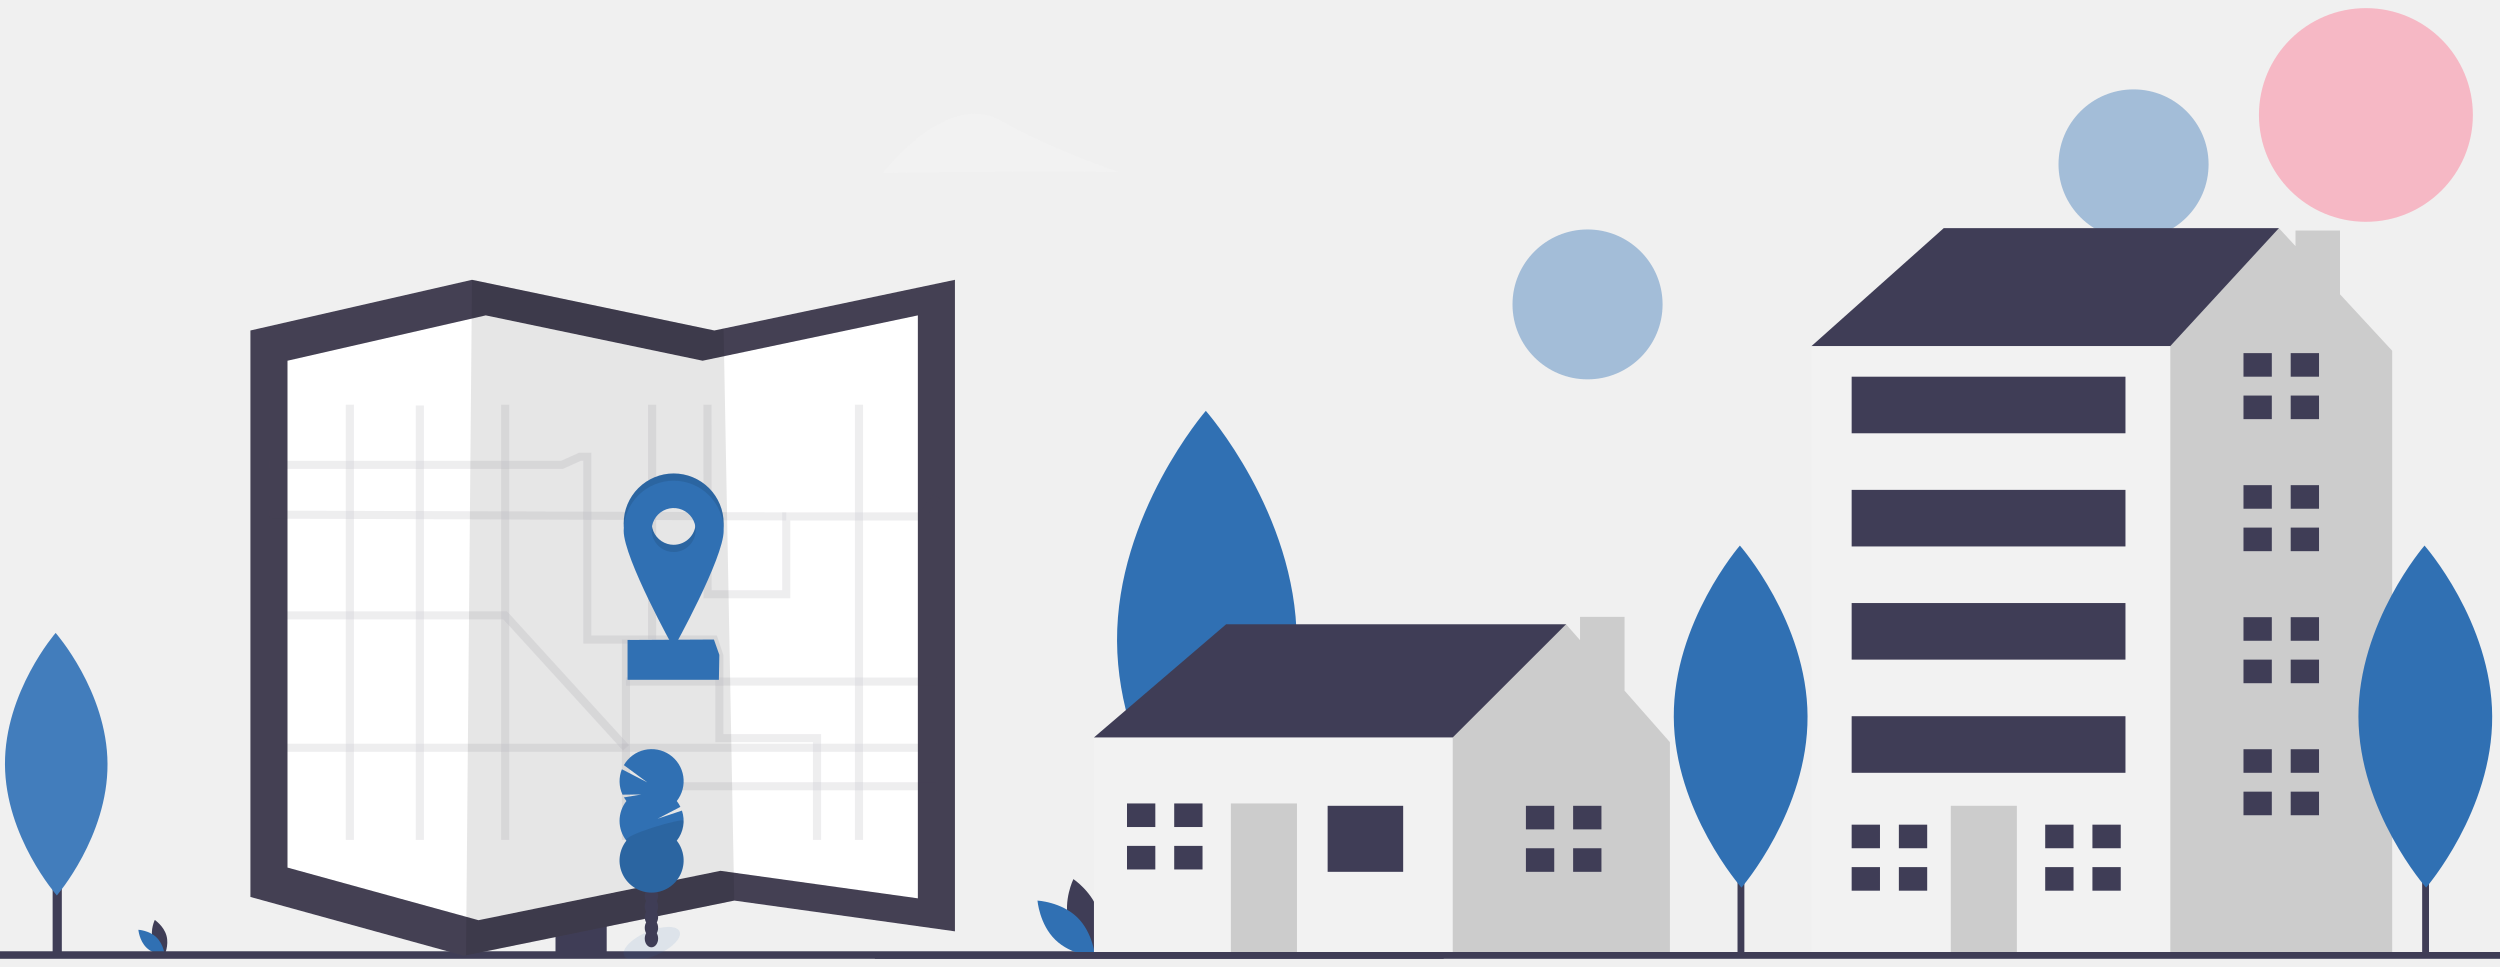
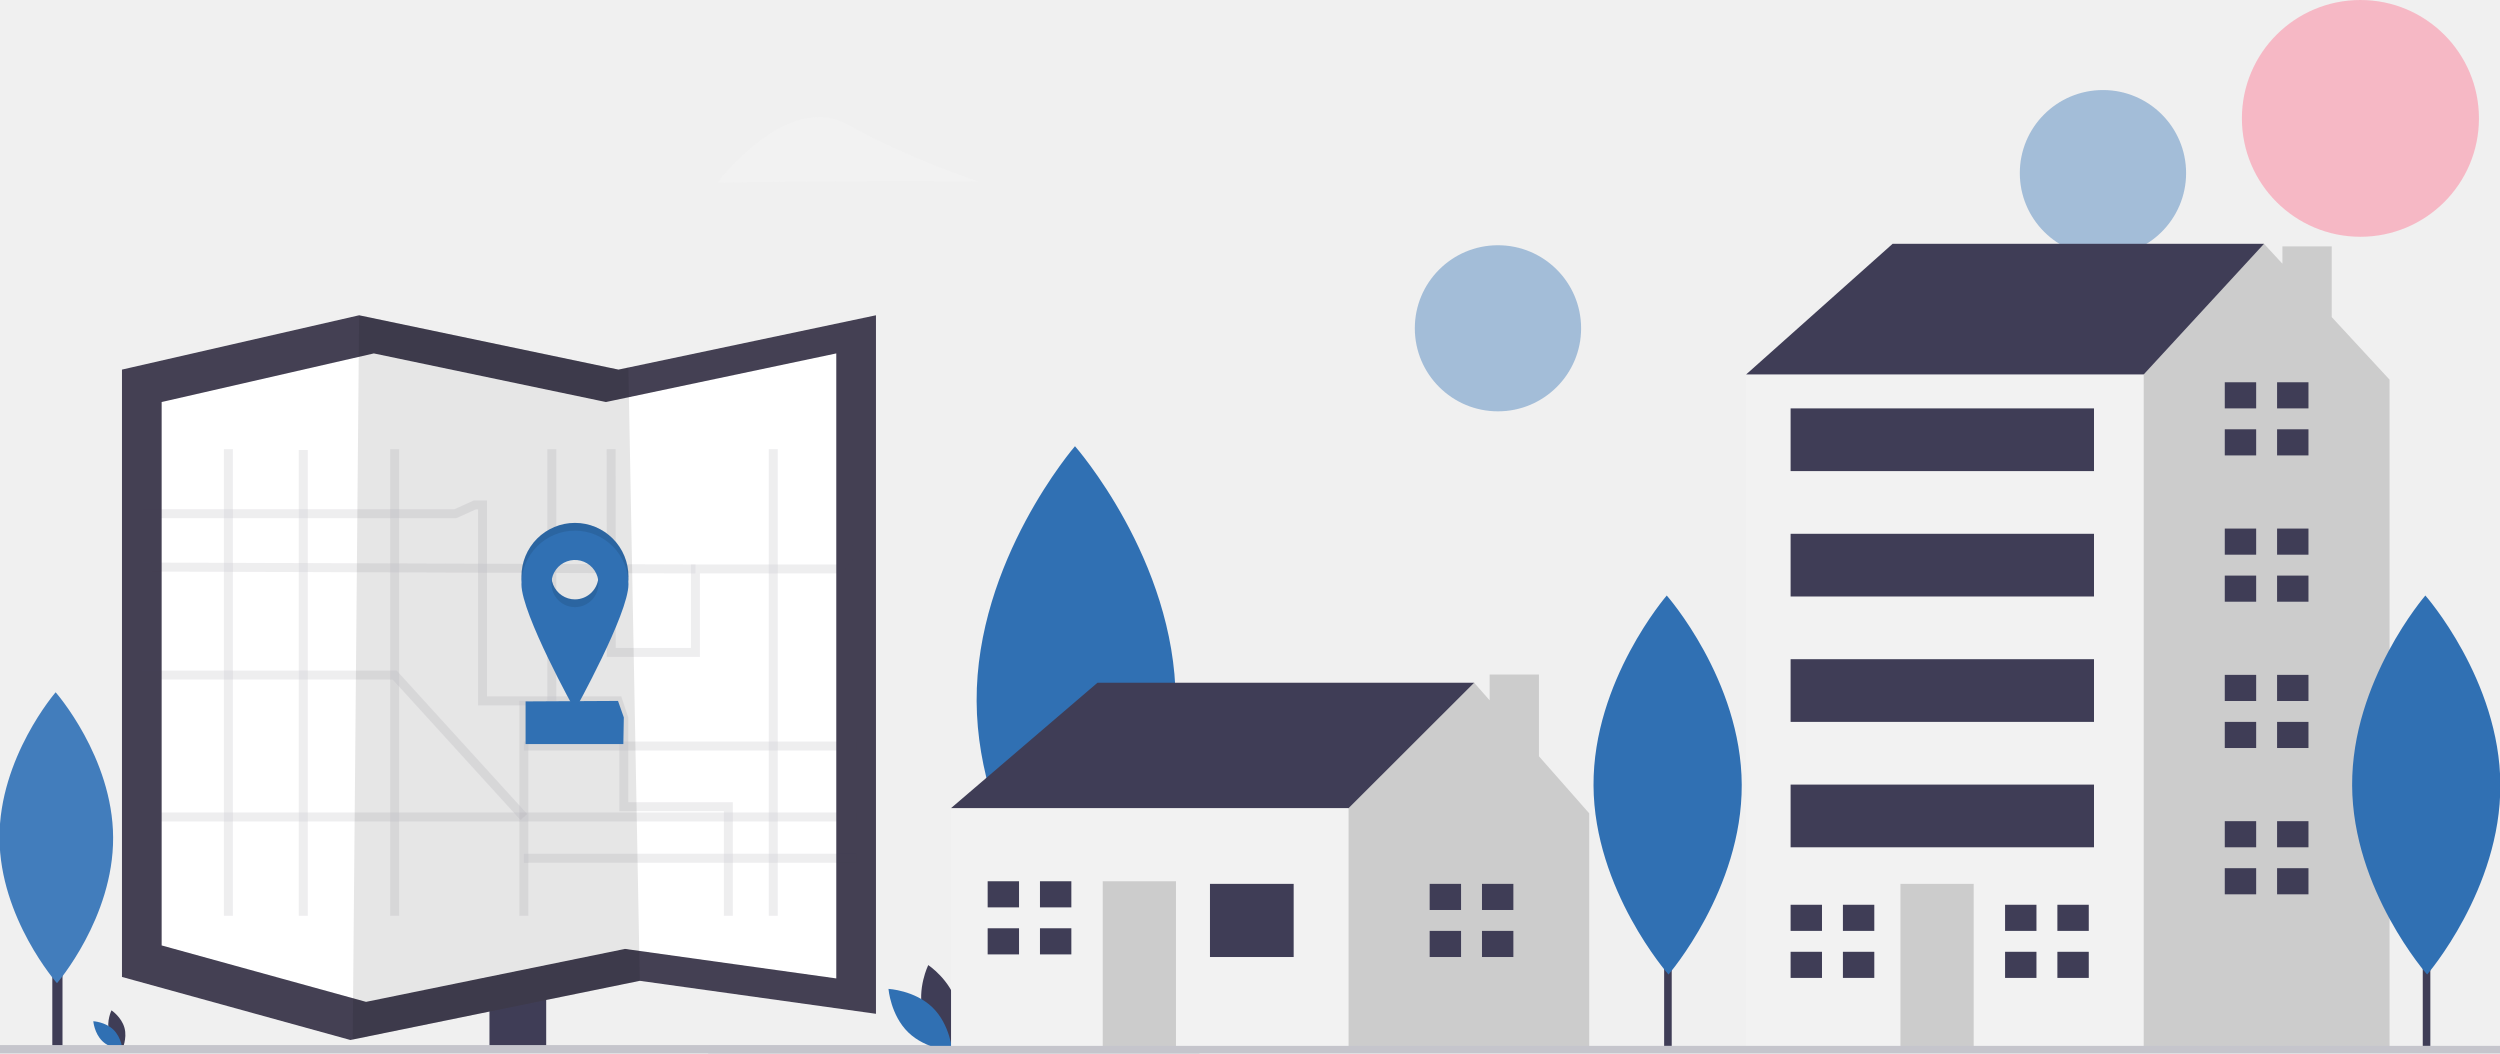
- <svg xmlns="http://www.w3.org/2000/svg" width="923" height="357" viewBox="0 0 923 357" fill="none">
+ <svg xmlns="http://www.w3.org/2000/svg" width="833" height="351" viewBox="0 0 833 351" fill="none">
  <g clip-path="url(#clip0)">
-     <path d="M56.36 346.879C57.339 350.493 60.692 352.731 60.692 352.731C60.692 352.731 62.458 349.11 61.479 345.496C60.5 341.882 57.147 339.644 57.147 339.644C57.147 339.644 55.382 343.265 56.36 346.879Z" fill="#3F3D56" />
-     <path d="M57.799 346.103C60.485 348.714 60.813 352.728 60.813 352.728C60.813 352.728 56.786 352.508 54.1 349.897C51.414 347.286 51.086 343.272 51.086 343.272C51.086 343.272 55.113 343.491 57.799 346.103Z" fill="#3070B3" />
-     <path d="M656.634 351.206H-0.366V354.021H656.634V351.206Z" fill="#3F3D56" />
-     <path d="M22.824 250.445H19.43V352.049H22.824V250.445Z" fill="#3F3D56" />
-     <path d="M39.693 282.046C39.816 308.815 20.986 330.602 20.986 330.602C20.986 330.602 1.956 308.989 1.833 282.221C1.709 255.453 20.539 233.666 20.539 233.666C20.539 233.666 39.569 255.278 39.693 282.046Z" fill="#427DBC" />
-     <path d="M478.737 236.314C478.953 283.142 445.965 321.257 445.965 321.257C445.965 321.257 412.627 283.447 412.411 236.619C412.195 189.791 445.183 151.676 445.183 151.676C445.183 151.676 478.521 189.485 478.737 236.314Z" fill="#3070B3" />
-     <path d="M170.831 269.751H205.091V261.492H223.992V269.751H259.433V306.327H223.992V352.341H205.091V306.327H170.831L153.111 286.269L170.831 269.751Z" fill="#3F3D56" />
+     <path d="M36.36 343.879C37.339 347.493 40.692 349.731 40.692 349.731C40.692 349.731 42.458 346.11 41.479 342.496C40.5 338.882 37.147 336.644 37.147 336.644C37.147 336.644 35.382 340.265 36.36 343.879Z" fill="#3F3D56" />
+     <path d="M37.799 343.103C40.485 345.714 40.813 349.728 40.813 349.728C40.813 349.728 36.786 349.508 34.1 346.897C31.414 344.286 31.086 340.272 31.086 340.272C31.086 340.272 35.113 340.491 37.799 343.103Z" fill="#3070B3" />
+     <path d="M20.824 247.445H17.43V349.049H20.824V247.445Z" fill="#3F3D56" />
+     <path d="M37.693 279.046C37.816 305.815 18.986 327.602 18.986 327.602C18.986 327.602 -0.044 305.989 -0.167 279.221C-0.291 252.453 18.539 230.666 18.539 230.666C18.539 230.666 37.569 252.278 37.693 279.046Z" fill="#427DBC" />
+     <path d="M391.737 233.314C391.953 280.142 358.965 318.257 358.965 318.257C358.965 318.257 325.627 280.447 325.411 233.619C325.195 186.791 358.183 148.676 358.183 148.676C358.183 148.676 391.521 186.485 391.737 233.314Z" fill="#3070B3" />
+     <path d="M128.831 266.751H163.091V258.492H181.992V266.751H217.433V303.327H181.992V349.341H163.091V303.327H128.831L111.111 283.269L128.831 266.751Z" fill="#3F3D56" />
    <g clip-path="url(#clip1)">
-       <path d="M352.562 103.304V343.852L271.09 332.493L172.053 352.709L171.255 352.872L92.454 331.156V122.013L174.26 103.304L263.745 122.013L267.147 121.295L352.562 103.304Z" fill="#444053" />
-       <path d="M338.872 116.44V331.667L265.978 321.504L177.365 339.592L176.65 339.736L106.144 320.308V133.178L179.342 116.44L259.404 133.178L262.449 132.537L338.872 116.44Z" fill="white" />
-       <path opacity="0.1" d="M271.09 332.493L172.053 352.709L174.26 103.304L263.745 122.013L267.147 121.295L271.09 332.493Z" fill="black" />
+       <path d="M291.87 105.049V337.8L213.18 326.809L117.522 346.37L116.752 346.528L40.641 325.516V123.152L119.654 105.049L206.084 123.152L209.371 122.457L291.87 105.049Z" fill="#444053" />
+       <path d="M278.647 117.76V326.01L208.242 316.177L122.653 333.678L121.963 333.817L53.864 315.019V133.955L124.563 117.76L201.892 133.955L204.833 133.335L278.647 117.76Z" fill="white" />
+       <path opacity="0.1" d="M213.179 326.809L117.522 346.37L119.654 105.049L206.084 123.152L209.371 122.457L213.179 326.809Z" fill="black" />
      <g opacity="0.3">
-         <path opacity="0.3" d="M261.2 149.409L261.24 219.402H290.29V190.669H340.041L345.884 183.172" stroke="#444053" stroke-width="3" stroke-miterlimit="10" />
-         <path opacity="0.3" d="M99.466 171.626H207.483L214.161 168.619H216.832V236.106H263.578L265.581 242.12V272.523H301.642V310.108" stroke="#444053" stroke-width="3" stroke-miterlimit="10" />
-         <path opacity="0.3" d="M231.099 310.108V236.106" stroke="#444053" stroke-width="3" stroke-miterlimit="10" />
-         <path opacity="0.3" d="M345.884 290.283H231.099" stroke="#444053" stroke-width="3" stroke-miterlimit="10" />
-         <path opacity="0.3" d="M317.135 149.409V310.108" stroke="#444053" stroke-width="3" stroke-miterlimit="10" />
-         <path opacity="0.3" d="M99.132 276.077H345.884" stroke="#444053" stroke-width="3" stroke-miterlimit="10" />
-         <path opacity="0.3" d="M129.163 310.108V149.409" stroke="#444053" stroke-width="3" stroke-miterlimit="10" />
-         <path opacity="0.3" d="M186.521 149.409V310.108" stroke="#444053" stroke-width="3" stroke-miterlimit="10" />
-         <path opacity="0.3" d="M99.466 190.001L290.29 190.669" stroke="#444053" stroke-width="3" stroke-miterlimit="10" />
-         <path opacity="0.3" d="M155.004 149.699V310.108" stroke="#444053" stroke-width="3" stroke-miterlimit="10" />
-         <path opacity="0.3" d="M99.132 227.193H186.52L231.099 276.077" stroke="#444053" stroke-width="3" stroke-miterlimit="10" />
-         <path opacity="0.3" d="M240.756 149.409V236.106" stroke="#444053" stroke-width="3" stroke-miterlimit="10" />
-         <path opacity="0.3" d="M231.099 251.635H345.884" stroke="#444053" stroke-width="3" stroke-miterlimit="10" />
+         <path opacity="0.3" d="M203.627 149.659L203.666 217.384H231.723V189.583H279.776L285.42 182.329" stroke="#444053" stroke-width="3" stroke-miterlimit="10" />
+         <path opacity="0.3" d="M47.414 171.157H151.743L158.193 168.247H160.773V233.547H205.923L207.858 239.366V268.783H242.688V305.15" stroke="#444053" stroke-width="3" stroke-miterlimit="10" />
+         <path opacity="0.3" d="M174.554 305.15V233.547" stroke="#444053" stroke-width="3" stroke-miterlimit="10" />
+         <path opacity="0.3" d="M285.42 285.967H174.554" stroke="#444053" stroke-width="3" stroke-miterlimit="10" />
+         <path opacity="0.3" d="M257.652 149.659V305.15" stroke="#444053" stroke-width="3" stroke-miterlimit="10" />
+         <path opacity="0.3" d="M47.091 272.222H285.42" stroke="#444053" stroke-width="3" stroke-miterlimit="10" />
+         <path opacity="0.3" d="M76.097 305.15V149.659" stroke="#444053" stroke-width="3" stroke-miterlimit="10" />
+         <path opacity="0.3" d="M131.496 149.659V305.15" stroke="#444053" stroke-width="3" stroke-miterlimit="10" />
+         <path opacity="0.3" d="M47.414 188.936L231.723 189.583" stroke="#444053" stroke-width="3" stroke-miterlimit="10" />
+         <path opacity="0.3" d="M101.055 149.941V305.15" stroke="#444053" stroke-width="3" stroke-miterlimit="10" />
+         <path opacity="0.3" d="M47.091 224.922H131.496L174.554 272.222" stroke="#444053" stroke-width="3" stroke-miterlimit="10" />
+         <path opacity="0.3" d="M183.88 149.659V233.547" stroke="#444053" stroke-width="3" stroke-miterlimit="10" />
+         <path opacity="0.3" d="M174.554 248.572H285.42" stroke="#444053" stroke-width="3" stroke-miterlimit="10" />
      </g>
-       <path d="M265.414 250.973H231.69V236.273L263.578 236.106L265.581 241.786L265.414 250.973Z" fill="#3070B3" />
-       <path d="M248.719 174.8C243.824 174.8 239.129 176.746 235.668 180.209C232.206 183.673 230.261 188.37 230.261 193.269C230.261 203.469 248.719 236.607 248.719 236.607C248.719 236.607 267.177 203.482 267.177 193.269C267.177 188.37 265.233 183.673 261.771 180.209C258.309 176.746 253.615 174.8 248.719 174.8ZM248.719 201.147C247.113 201.147 245.543 200.67 244.208 199.777C242.872 198.884 241.832 197.615 241.217 196.131C240.602 194.646 240.442 193.012 240.755 191.436C241.068 189.86 241.842 188.412 242.977 187.276C244.113 186.14 245.56 185.366 247.135 185.052C248.71 184.739 250.343 184.9 251.827 185.515C253.311 186.13 254.579 187.171 255.471 188.507C256.363 189.844 256.84 191.414 256.84 193.021C256.839 195.176 255.983 197.242 254.46 198.765C252.937 200.288 250.872 201.143 248.719 201.143V201.147Z" fill="#3070B3" />
-       <path opacity="0.1" d="M248.719 174.8C243.824 174.8 239.129 176.746 235.668 180.209C232.206 183.673 230.261 188.37 230.261 193.269C230.261 203.469 248.719 236.607 248.719 236.607C248.719 236.607 267.177 203.482 267.177 193.269C267.177 188.37 265.233 183.673 261.771 180.209C258.309 176.746 253.615 174.8 248.719 174.8ZM248.719 201.147C247.113 201.147 245.543 200.67 244.208 199.777C242.872 198.884 241.832 197.615 241.217 196.131C240.602 194.646 240.442 193.012 240.755 191.436C241.068 189.86 241.842 188.412 242.977 187.276C244.113 186.14 245.56 185.366 247.135 185.052C248.71 184.739 250.343 184.9 251.827 185.515C253.311 186.13 254.579 187.171 255.471 188.507C256.363 189.844 256.84 191.414 256.84 193.021C256.839 195.176 255.983 197.242 254.46 198.765C252.937 200.288 250.872 201.143 248.719 201.143V201.147Z" fill="black" />
-       <path d="M248.719 177.473C243.824 177.473 239.129 179.418 235.668 182.882C232.206 186.346 230.261 191.043 230.261 195.941C230.261 206.141 248.719 239.28 248.719 239.28C248.719 239.28 267.177 206.155 267.177 195.941C267.177 191.043 265.233 186.346 261.771 182.882C258.309 179.418 253.615 177.473 248.719 177.473ZM248.719 203.819C247.113 203.819 245.543 203.343 244.208 202.45C242.872 201.557 241.832 200.288 241.217 198.804C240.602 197.319 240.442 195.685 240.755 194.109C241.068 192.533 241.842 191.085 242.977 189.949C244.113 188.812 245.56 188.039 247.135 187.725C248.71 187.412 250.343 187.573 251.827 188.188C253.311 188.802 254.579 189.844 255.471 191.18C256.363 192.516 256.84 194.087 256.84 195.694C256.839 197.849 255.983 199.914 254.46 201.437C252.937 202.96 250.872 203.816 248.719 203.816V203.819Z" fill="#3070B3" />
-       <path opacity="0.1" d="M242.463 352.563C248.128 350.122 251.906 346.25 250.901 343.915C249.896 341.579 244.488 341.665 238.823 344.107C233.158 346.548 229.38 350.42 230.385 352.755C231.39 355.091 236.798 355.005 242.463 352.563Z" fill="#3070B3" />
-       <path d="M240.512 349.749C241.877 349.749 242.983 348.301 242.983 346.515C242.983 344.728 241.877 343.281 240.512 343.281C239.147 343.281 238.041 344.728 238.041 346.515C238.041 348.301 239.147 349.749 240.512 349.749Z" fill="#3F3D56" />
-       <path d="M240.512 345.793C241.877 345.793 242.983 344.345 242.983 342.559C242.983 340.773 241.877 339.325 240.512 339.325C239.147 339.325 238.041 340.773 238.041 342.559C238.041 344.345 239.147 345.793 240.512 345.793Z" fill="#3F3D56" />
-       <path d="M240.512 341.841C241.877 341.841 242.983 340.393 242.983 338.607C242.983 336.82 241.877 335.373 240.512 335.373C239.147 335.373 238.041 336.82 238.041 338.607C238.041 340.393 239.147 341.841 240.512 341.841Z" fill="#3F3D56" />
-       <path d="M240.512 337.888C241.877 337.888 242.983 336.44 242.983 334.654C242.983 332.868 241.877 331.42 240.512 331.42C239.147 331.42 238.041 332.868 238.041 334.654C238.041 336.44 239.147 337.888 240.512 337.888Z" fill="#3F3D56" />
-       <path d="M240.512 333.933C241.877 333.933 242.983 332.485 242.983 330.699C242.983 328.912 241.877 327.464 240.512 327.464C239.147 327.464 238.041 328.912 238.041 330.699C238.041 332.485 239.147 333.933 240.512 333.933Z" fill="#3F3D56" />
-       <path d="M240.512 329.98C241.877 329.98 242.983 328.532 242.983 326.746C242.983 324.96 241.877 323.512 240.512 323.512C239.147 323.512 238.041 324.96 238.041 326.746C238.041 328.532 239.147 329.98 240.512 329.98Z" fill="#3F3D56" />
-       <path d="M240.512 326.028C241.877 326.028 242.983 324.58 242.983 322.794C242.983 321.008 241.877 319.56 240.512 319.56C239.147 319.56 238.041 321.008 238.041 322.794C238.041 324.58 239.147 326.028 240.512 326.028Z" fill="#3F3D56" />
-       <path d="M231.266 295.736C230.929 295.311 230.622 294.865 230.345 294.399L236.836 293.33L229.824 293.384C229.151 291.918 228.785 290.33 228.746 288.718C228.706 287.106 228.996 285.502 229.597 284.005L239.013 288.877L230.331 282.489C231.144 281.081 232.239 279.856 233.546 278.891C234.852 277.925 236.344 277.239 237.928 276.875C239.511 276.512 241.153 276.478 242.75 276.778C244.347 277.077 245.865 277.702 247.21 278.614C248.555 279.526 249.698 280.705 250.567 282.078C251.437 283.452 252.014 284.989 252.263 286.596C252.513 288.202 252.429 289.843 252.017 291.415C251.604 292.988 250.873 294.458 249.868 295.736C250.389 296.405 250.837 297.129 251.203 297.894L242.786 302.274L251.768 299.267C252.398 301.132 252.554 303.125 252.222 305.066C251.889 307.007 251.077 308.834 249.861 310.382C251.234 312.128 252.088 314.225 252.326 316.434C252.563 318.643 252.175 320.874 251.205 322.872C250.235 324.871 248.723 326.556 246.841 327.734C244.959 328.913 242.784 329.538 240.564 329.538C238.343 329.538 236.168 328.913 234.286 327.734C232.404 326.556 230.892 324.871 229.922 322.872C228.952 320.874 228.564 318.643 228.802 316.434C229.039 314.225 229.893 312.128 231.266 310.382C229.627 308.296 228.735 305.718 228.735 303.064C228.735 300.41 229.627 297.832 231.266 295.746V295.736Z" fill="#3070B3" />
-       <path opacity="0.1" d="M252.392 303.042C252.397 305.698 251.505 308.277 249.861 310.362C251.234 312.108 252.088 314.205 252.326 316.414C252.563 318.623 252.175 320.854 251.205 322.852C250.235 324.851 248.723 326.536 246.841 327.714C244.959 328.893 242.784 329.518 240.564 329.518C238.343 329.518 236.168 328.893 234.286 327.714C232.404 326.536 230.892 324.851 229.922 322.852C228.952 320.854 228.564 318.623 228.802 316.414C229.039 314.205 229.893 312.108 231.266 310.362C229.68 308.358 252.392 301.726 252.392 303.042Z" fill="black" />
+       <path d="M207.697 247.932H175.124V233.708L205.923 233.547L207.858 239.042L207.697 247.932Z" fill="#3070B3" />
+       <path d="M191.572 174.228C186.844 174.228 182.309 176.11 178.966 179.462C175.622 182.813 173.744 187.358 173.744 192.098C173.744 201.967 191.572 234.032 191.572 234.032C191.572 234.032 209.4 201.98 209.4 192.098C209.4 187.358 207.522 182.813 204.178 179.462C200.835 176.11 196.3 174.228 191.572 174.228V174.228ZM191.572 199.72C190.021 199.72 188.504 199.259 187.214 198.395C185.925 197.532 184.919 196.304 184.326 194.867C183.732 193.431 183.577 191.85 183.879 190.325C184.182 188.8 184.929 187.399 186.026 186.299C187.123 185.2 188.52 184.451 190.042 184.148C191.563 183.844 193.14 184 194.573 184.595C196.007 185.19 197.232 186.198 198.093 187.491C198.955 188.784 199.415 190.304 199.415 191.859C199.414 193.943 198.588 195.942 197.117 197.416C195.646 198.889 193.652 199.717 191.572 199.717V199.72Z" fill="#3070B3" />
+       <path opacity="0.1" d="M191.572 174.228C186.844 174.228 182.309 176.11 178.966 179.462C175.622 182.813 173.744 187.358 173.744 192.098C173.744 201.967 191.572 234.032 191.572 234.032C191.572 234.032 209.4 201.98 209.4 192.098C209.4 187.358 207.522 182.813 204.178 179.462C200.835 176.11 196.3 174.228 191.572 174.228V174.228ZM191.572 199.72C190.021 199.72 188.504 199.259 187.214 198.395C185.925 197.532 184.919 196.304 184.326 194.867C183.732 193.431 183.577 191.85 183.879 190.325C184.182 188.8 184.929 187.399 186.026 186.299C187.123 185.2 188.52 184.451 190.042 184.148C191.563 183.844 193.14 184 194.573 184.595C196.007 185.19 197.232 186.198 198.093 187.491C198.955 188.784 199.415 190.304 199.415 191.859C199.414 193.943 198.588 195.942 197.117 197.416C195.646 198.889 193.652 199.717 191.572 199.717V199.72Z" fill="black" />
+       <path d="M191.572 176.814C186.844 176.814 182.309 178.696 178.966 182.048C175.622 185.399 173.744 189.944 173.744 194.684C173.744 204.553 191.572 236.618 191.572 236.618C191.572 236.618 209.4 204.566 209.4 194.684C209.4 189.944 207.522 185.399 204.178 182.048C200.835 178.696 196.3 176.814 191.572 176.814V176.814ZM191.572 202.306C190.021 202.306 188.504 201.845 187.214 200.981C185.925 200.118 184.919 198.89 184.326 197.453C183.732 196.017 183.577 194.436 183.879 192.911C184.182 191.386 184.929 189.985 186.026 188.885C187.123 187.786 188.52 187.037 190.042 186.734C191.563 186.431 193.14 186.586 194.573 187.181C196.007 187.776 197.232 188.784 198.093 190.077C198.955 191.37 199.415 192.89 199.415 194.445C199.414 196.529 198.588 198.528 197.117 200.002C195.646 201.475 193.652 202.303 191.572 202.303V202.306Z" fill="#3070B3" />
    </g>
+     <path d="M399.63 348.206H-0.37V351.021H399.63V348.206Z" fill="#C5C5CC" />
  </g>
  <g clip-path="url(#clip2)">
-     <path opacity="0.4" d="M873.493 81.895C895.304 81.895 912.985 64.234 912.985 42.448C912.985 20.661 895.304 3 873.493 3C851.681 3 834 20.661 834 42.448C834 64.234 851.681 81.895 873.493 81.895Z" fill="#FF6584" />
-     <path opacity="0.4" d="M787.704 88.345C803.004 88.345 815.408 75.955 815.408 60.672C815.408 45.389 803.004 33 787.704 33C772.403 33 760 45.389 760 60.672C760 75.955 772.403 88.345 787.704 88.345Z" fill="#3070B3" />
-     <path opacity="0.4" d="M586.121 140.059C601.421 140.059 613.825 127.67 613.825 112.387C613.825 97.104 601.421 84.715 586.121 84.715C570.821 84.715 558.417 97.104 558.417 112.387C558.417 127.67 570.821 140.059 586.121 140.059Z" fill="#3070B3" />
-     <path d="M394.573 340.386C396.714 348.291 404.047 353.187 404.047 353.187C404.047 353.187 407.909 345.266 405.768 337.361C403.627 329.456 396.294 324.56 396.294 324.56C396.294 324.56 392.432 332.481 394.573 340.386Z" fill="#3F3D56" />
-     <path d="M397.719 338.687C403.593 344.399 404.311 353.18 404.311 353.18C404.311 353.18 395.504 352.7 389.629 346.988C383.754 341.275 383.037 332.494 383.037 332.494C383.037 332.494 391.844 332.975 397.719 338.687Z" fill="#3070B3" />
-     <path d="M409.115 280.965L403.887 272.261L452.689 230.477H578.182V242.663L532.865 291.411L480.576 301.857L409.115 280.965Z" fill="#3F3D56" />
-     <path d="M599.784 254.997V227.758H583.354V236.348L578.182 230.477L536.351 272.261L529.378 279.224L520.664 314.044L536.351 352.344H616.526V274.002L599.784 254.997Z" fill="#CCCCCC" />
-     <path d="M536.351 272.26H403.887V352.344H536.351V272.26Z" fill="#F2F2F2" />
-     <path d="M518.05 297.504H490.162V321.878H518.05V297.504Z" fill="#3F3D56" />
-     <path d="M478.833 296.634H454.432V352.344H478.833V296.634Z" fill="#CCCCCC" />
-     <path d="M426.545 305.338V296.634H416.088V305.338H425.673H426.545Z" fill="#3F3D56" />
-     <path d="M425.673 312.302H416.088V321.007H426.545V312.302H425.673Z" fill="#3F3D56" />
-     <path d="M443.974 296.634H433.517V305.339H443.974V296.634Z" fill="#3F3D56" />
-     <path d="M443.974 312.302H433.517V321.007H443.974V312.302Z" fill="#3F3D56" />
-     <path d="M573.824 306.209V297.504H563.366V306.209H572.952H573.824Z" fill="#3F3D56" />
-     <path d="M572.952 313.173H563.366V321.877H573.824V313.173H572.952Z" fill="#3F3D56" />
-     <path d="M591.254 297.504H580.796V306.209H591.254V297.504Z" fill="#3F3D56" />
-     <path d="M591.254 313.173H580.796V321.878H591.254V313.173Z" fill="#3F3D56" />
-     <path d="M677.529 134.725L668.815 127.76L717.618 84.236H841.366V122.538L761.191 176.508L677.529 134.725Z" fill="#3F3D56" />
-     <path d="M863.929 108.651V85.106H847.499V90.873L841.367 84.236L801.278 127.76L785.593 138.207L761.27 315.705L797.951 352.344H883.198V129.501L863.929 108.651Z" fill="#CCCCCC" />
-     <path d="M801.279 127.761H668.815V352.345H801.279V127.761Z" fill="#F2F2F2" />
-     <path d="M744.633 297.504H720.232V352.344H744.633V297.504Z" fill="#CCCCCC" />
-     <path d="M694.087 313.173V304.468H683.63V313.173H693.216H694.087Z" fill="#3F3D56" />
-     <path d="M693.216 320.136H683.63V328.842H694.087V320.136H693.216Z" fill="#3F3D56" />
-     <path d="M711.517 304.468H701.059V313.173H711.517V304.468Z" fill="#3F3D56" />
-     <path d="M711.517 320.137H701.059V328.841H711.517V320.137Z" fill="#3F3D56" />
-     <path d="M765.548 313.173V304.468H755.091V313.173H764.677H765.548Z" fill="#3F3D56" />
-     <path d="M764.677 320.136H755.091V328.842H765.548V320.136H764.677Z" fill="#3F3D56" />
-     <path d="M782.978 304.468H772.52V313.173H782.978V304.468Z" fill="#3F3D56" />
-     <path d="M782.978 320.137H772.52V328.841H782.978V320.137Z" fill="#3F3D56" />
-     <path d="M838.752 139.076V130.372H828.294V139.076H837.881H838.752Z" fill="#3F3D56" />
-     <path d="M837.881 146.041H828.294V154.745H838.752V146.041H837.881Z" fill="#3F3D56" />
-     <path d="M856.182 130.372H845.724V139.077H856.182V130.372Z" fill="#3F3D56" />
-     <path d="M856.182 146.041H845.724V154.745H856.182V146.041Z" fill="#3F3D56" />
-     <path d="M838.752 187.824V179.119H828.294V187.824H837.881H838.752Z" fill="#3F3D56" />
-     <path d="M837.881 194.788H828.294V203.492H838.752V194.788H837.881Z" fill="#3F3D56" />
-     <path d="M856.182 179.119H845.724V187.824H856.182V179.119Z" fill="#3F3D56" />
-     <path d="M856.182 194.788H845.724V203.492H856.182V194.788Z" fill="#3F3D56" />
-     <path d="M838.752 236.571V227.865H828.294V236.571H837.881H838.752Z" fill="#3F3D56" />
-     <path d="M837.881 243.535H828.294V252.239H838.752V243.535H837.881Z" fill="#3F3D56" />
-     <path d="M856.182 227.866H845.724V236.571H856.182V227.866Z" fill="#3F3D56" />
-     <path d="M856.182 243.534H845.724V252.239H856.182V243.534Z" fill="#3F3D56" />
-     <path d="M838.752 285.318V276.612H828.294V285.318H837.881H838.752Z" fill="#3F3D56" />
-     <path d="M837.881 292.281H828.294V300.986H838.752V292.281H837.881Z" fill="#3F3D56" />
-     <path d="M856.182 276.613H845.724V285.318H856.182V276.613Z" fill="#3F3D56" />
-     <path d="M856.182 292.281H845.724V300.986H856.182V292.281Z" fill="#3F3D56" />
-     <path d="M784.721 139.077H683.63V159.968H784.721V139.077Z" fill="#3F3D56" />
-     <path d="M784.721 180.86H683.63V201.751H784.721V180.86Z" fill="#3F3D56" />
-     <path d="M784.721 222.643H683.63V243.534H784.721V222.643Z" fill="#3F3D56" />
-     <path d="M784.721 264.426H683.63V285.318H784.721V264.426Z" fill="#3F3D56" />
-     <path d="M927 351.475H310V354H927V351.475Z" fill="#3F3D56" />
-     <path d="M644.018 251.745H641.491V351.475H644.018V251.745Z" fill="#3F3D56" />
-     <path d="M667.346 264.454C667.507 299.328 642.944 327.712 642.944 327.712C642.944 327.712 618.12 299.555 617.959 264.682C617.798 229.808 642.361 201.424 642.361 201.424C642.361 201.424 667.185 229.581 667.346 264.454Z" fill="#3070B3" />
-     <path d="M896.789 251.745H894.261V351.475H896.789V251.745Z" fill="#3F3D56" />
-     <path d="M920.117 264.454C920.278 299.328 895.714 327.712 895.714 327.712C895.714 327.712 870.89 299.555 870.729 264.682C870.568 229.808 895.132 201.424 895.132 201.424C895.132 201.424 919.956 229.581 920.117 264.454Z" fill="#3070B3" />
-     <path d="M369.559 63.402C345.546 63.513 326 63.867 326 63.867C326 63.867 349.233 33.148 369.472 44.529C389.711 55.91 412.96 63.467 412.96 63.467C412.96 63.467 393.573 63.291 369.559 63.402Z" fill="#F2F2F2" />
+     <path opacity="0.4" d="M786.493 78.895C808.304 78.895 825.985 61.234 825.985 39.448C825.985 17.661 808.304 0 786.493 0C764.681 0 747 17.661 747 39.448C747 61.234 764.681 78.895 786.493 78.895Z" fill="#FF6584" />
+     <path opacity="0.4" d="M700.704 85.345C716.004 85.345 728.408 72.955 728.408 57.672C728.408 42.389 716.004 30 700.704 30C685.403 30 673 42.389 673 57.672C673 72.955 685.403 85.345 700.704 85.345Z" fill="#3070B3" />
+     <path opacity="0.4" d="M499.121 137.059C514.421 137.059 526.825 124.67 526.825 109.387C526.825 94.104 514.421 81.715 499.121 81.715C483.821 81.715 471.417 94.104 471.417 109.387C471.417 124.67 483.821 137.059 499.121 137.059Z" fill="#3070B3" />
+     <path d="M307.573 337.386C309.714 345.291 317.047 350.187 317.047 350.187C317.047 350.187 320.909 342.266 318.768 334.361C316.627 326.456 309.294 321.56 309.294 321.56C309.294 321.56 305.432 329.481 307.573 337.386Z" fill="#3F3D56" />
+     <path d="M310.719 335.687C316.593 341.399 317.311 350.18 317.311 350.18C317.311 350.18 308.504 349.7 302.629 343.988C296.754 338.275 296.037 329.494 296.037 329.494C296.037 329.494 304.844 329.975 310.719 335.687Z" fill="#3070B3" />
+     <path d="M322.115 277.965L316.887 269.261L365.689 227.477H491.182V239.663L445.865 288.411L393.576 298.857L322.115 277.965Z" fill="#3F3D56" />
+     <path d="M512.784 251.997V224.758H496.354V233.348L491.182 227.477L449.351 269.261L442.378 276.224L433.664 311.044L449.351 349.344H529.526V271.002L512.784 251.997Z" fill="#CCCCCC" />
+     <path d="M449.351 269.26H316.887V349.344H449.351V269.26Z" fill="#F2F2F2" />
+     <path d="M431.05 294.504H403.162V318.878H431.05V294.504Z" fill="#3F3D56" />
+     <path d="M391.833 293.634H367.432V349.344H391.833V293.634Z" fill="#CCCCCC" />
+     <path d="M339.545 302.338V293.634H329.088V302.338H338.673H339.545Z" fill="#3F3D56" />
+     <path d="M338.673 309.302H329.088V318.007H339.545V309.302H338.673Z" fill="#3F3D56" />
+     <path d="M356.974 293.634H346.517V302.339H356.974V293.634Z" fill="#3F3D56" />
+     <path d="M356.974 309.302H346.517V318.007H356.974V309.302Z" fill="#3F3D56" />
+     <path d="M486.824 303.209V294.504H476.366V303.209H485.952H486.824Z" fill="#3F3D56" />
+     <path d="M485.952 310.173H476.366V318.877H486.824V310.173H485.952Z" fill="#3F3D56" />
+     <path d="M504.254 294.504H493.796V303.209H504.254V294.504Z" fill="#3F3D56" />
+     <path d="M504.254 310.173H493.796V318.878H504.254V310.173Z" fill="#3F3D56" />
+     <path d="M590.529 131.725L581.815 124.76L630.618 81.236H754.366V119.538L674.191 173.508L590.529 131.725Z" fill="#3F3D56" />
+     <path d="M776.929 105.651V82.106H760.499V87.873L754.367 81.236L714.278 124.76L698.593 135.207L674.27 312.705L710.951 349.344H796.198V126.501L776.929 105.651Z" fill="#CCCCCC" />
+     <path d="M714.279 124.761H581.815V349.345H714.279V124.761Z" fill="#F2F2F2" />
+     <path d="M657.633 294.504H633.232V349.344H657.633V294.504Z" fill="#CCCCCC" />
+     <path d="M607.087 310.173V301.468H596.63V310.173H606.216H607.087Z" fill="#3F3D56" />
+     <path d="M606.216 317.136H596.63V325.842H607.087V317.136H606.216Z" fill="#3F3D56" />
+     <path d="M624.517 301.468H614.059V310.173H624.517V301.468Z" fill="#3F3D56" />
+     <path d="M624.517 317.137H614.059V325.841H624.517V317.137Z" fill="#3F3D56" />
+     <path d="M678.548 310.173V301.468H668.091V310.173H677.677H678.548Z" fill="#3F3D56" />
+     <path d="M677.677 317.136H668.091V325.842H678.548V317.136H677.677Z" fill="#3F3D56" />
+     <path d="M695.978 301.468H685.52V310.173H695.978V301.468Z" fill="#3F3D56" />
+     <path d="M695.978 317.137H685.52V325.841H695.978V317.137Z" fill="#3F3D56" />
+     <path d="M751.752 136.076V127.372H741.294V136.076H750.881H751.752Z" fill="#3F3D56" />
+     <path d="M750.881 143.041H741.294V151.745H751.752V143.041H750.881Z" fill="#3F3D56" />
+     <path d="M769.182 127.372H758.724V136.077H769.182V127.372Z" fill="#3F3D56" />
+     <path d="M769.182 143.041H758.724V151.745H769.182V143.041Z" fill="#3F3D56" />
+     <path d="M751.752 184.824V176.119H741.294V184.824H750.881H751.752Z" fill="#3F3D56" />
+     <path d="M750.881 191.788H741.294V200.492H751.752V191.788H750.881Z" fill="#3F3D56" />
+     <path d="M769.182 176.119H758.724V184.824H769.182V176.119Z" fill="#3F3D56" />
+     <path d="M769.182 191.788H758.724V200.492H769.182V191.788Z" fill="#3F3D56" />
+     <path d="M751.752 233.571V224.865H741.294V233.571H750.881H751.752Z" fill="#3F3D56" />
+     <path d="M750.881 240.535H741.294V249.239H751.752V240.535H750.881Z" fill="#3F3D56" />
+     <path d="M769.182 224.866H758.724V233.571H769.182V224.866Z" fill="#3F3D56" />
+     <path d="M769.182 240.534H758.724V249.239H769.182V240.534Z" fill="#3F3D56" />
+     <path d="M751.752 282.318V273.612H741.294V282.318H750.881H751.752Z" fill="#3F3D56" />
+     <path d="M750.881 289.281H741.294V297.986H751.752V289.281H750.881Z" fill="#3F3D56" />
+     <path d="M769.182 273.613H758.724V282.318H769.182V273.613Z" fill="#3F3D56" />
+     <path d="M769.182 289.281H758.724V297.986H769.182V289.281Z" fill="#3F3D56" />
+     <path d="M697.721 136.077H596.63V156.968H697.721V136.077Z" fill="#3F3D56" />
+     <path d="M697.721 177.86H596.63V198.751H697.721V177.86Z" fill="#3F3D56" />
+     <path d="M697.721 219.643H596.63V240.534H697.721V219.643Z" fill="#3F3D56" />
+     <path d="M697.721 261.426H596.63V282.318H697.721V261.426Z" fill="#3F3D56" />
+     <path d="M833 348.475H216V351H833V348.475Z" fill="#C5C5CC" />
+     <path d="M557.018 248.745H554.491V348.475H557.018V248.745Z" fill="#3F3D56" />
+     <path d="M580.346 261.454C580.507 296.328 555.944 324.712 555.944 324.712C555.944 324.712 531.12 296.555 530.959 261.682C530.798 226.808 555.361 198.424 555.361 198.424C555.361 198.424 580.185 226.581 580.346 261.454Z" fill="#3070B3" />
+     <path d="M809.789 248.745H807.261V348.475H809.789V248.745Z" fill="#3F3D56" />
+     <path d="M833.117 261.454C833.278 296.328 808.714 324.712 808.714 324.712C808.714 324.712 783.89 296.555 783.729 261.682C783.568 226.808 808.132 198.424 808.132 198.424C808.132 198.424 832.956 226.581 833.117 261.454Z" fill="#3070B3" />
+     <path d="M282.559 60.402C258.546 60.513 239 60.867 239 60.867C239 60.867 262.233 30.148 282.472 41.529C302.711 52.91 325.96 60.467 325.96 60.467C325.96 60.467 306.573 60.291 282.559 60.402Z" fill="#F2F2F2" />
  </g>
  <defs>
    <clipPath id="clip0">
-       <rect width="657" height="400" fill="white" transform="translate(-124 -46)" />
+       <rect width="657" height="400" fill="white" transform="translate(-211 -49)" />
    </clipPath>
    <clipPath id="clip1">
-       <rect width="308.456" height="251.811" fill="white" transform="translate(69.7593 103.304)" />
+       <rect width="297.927" height="243.648" fill="white" transform="translate(18.7208 105.049)" />
    </clipPath>
    <clipPath id="clip2">
-       <rect width="1437" height="654" fill="white" transform="translate(323 -300)" />
+       <rect width="1437" height="654" fill="white" transform="translate(236 -303)" />
    </clipPath>
  </defs>
</svg>
